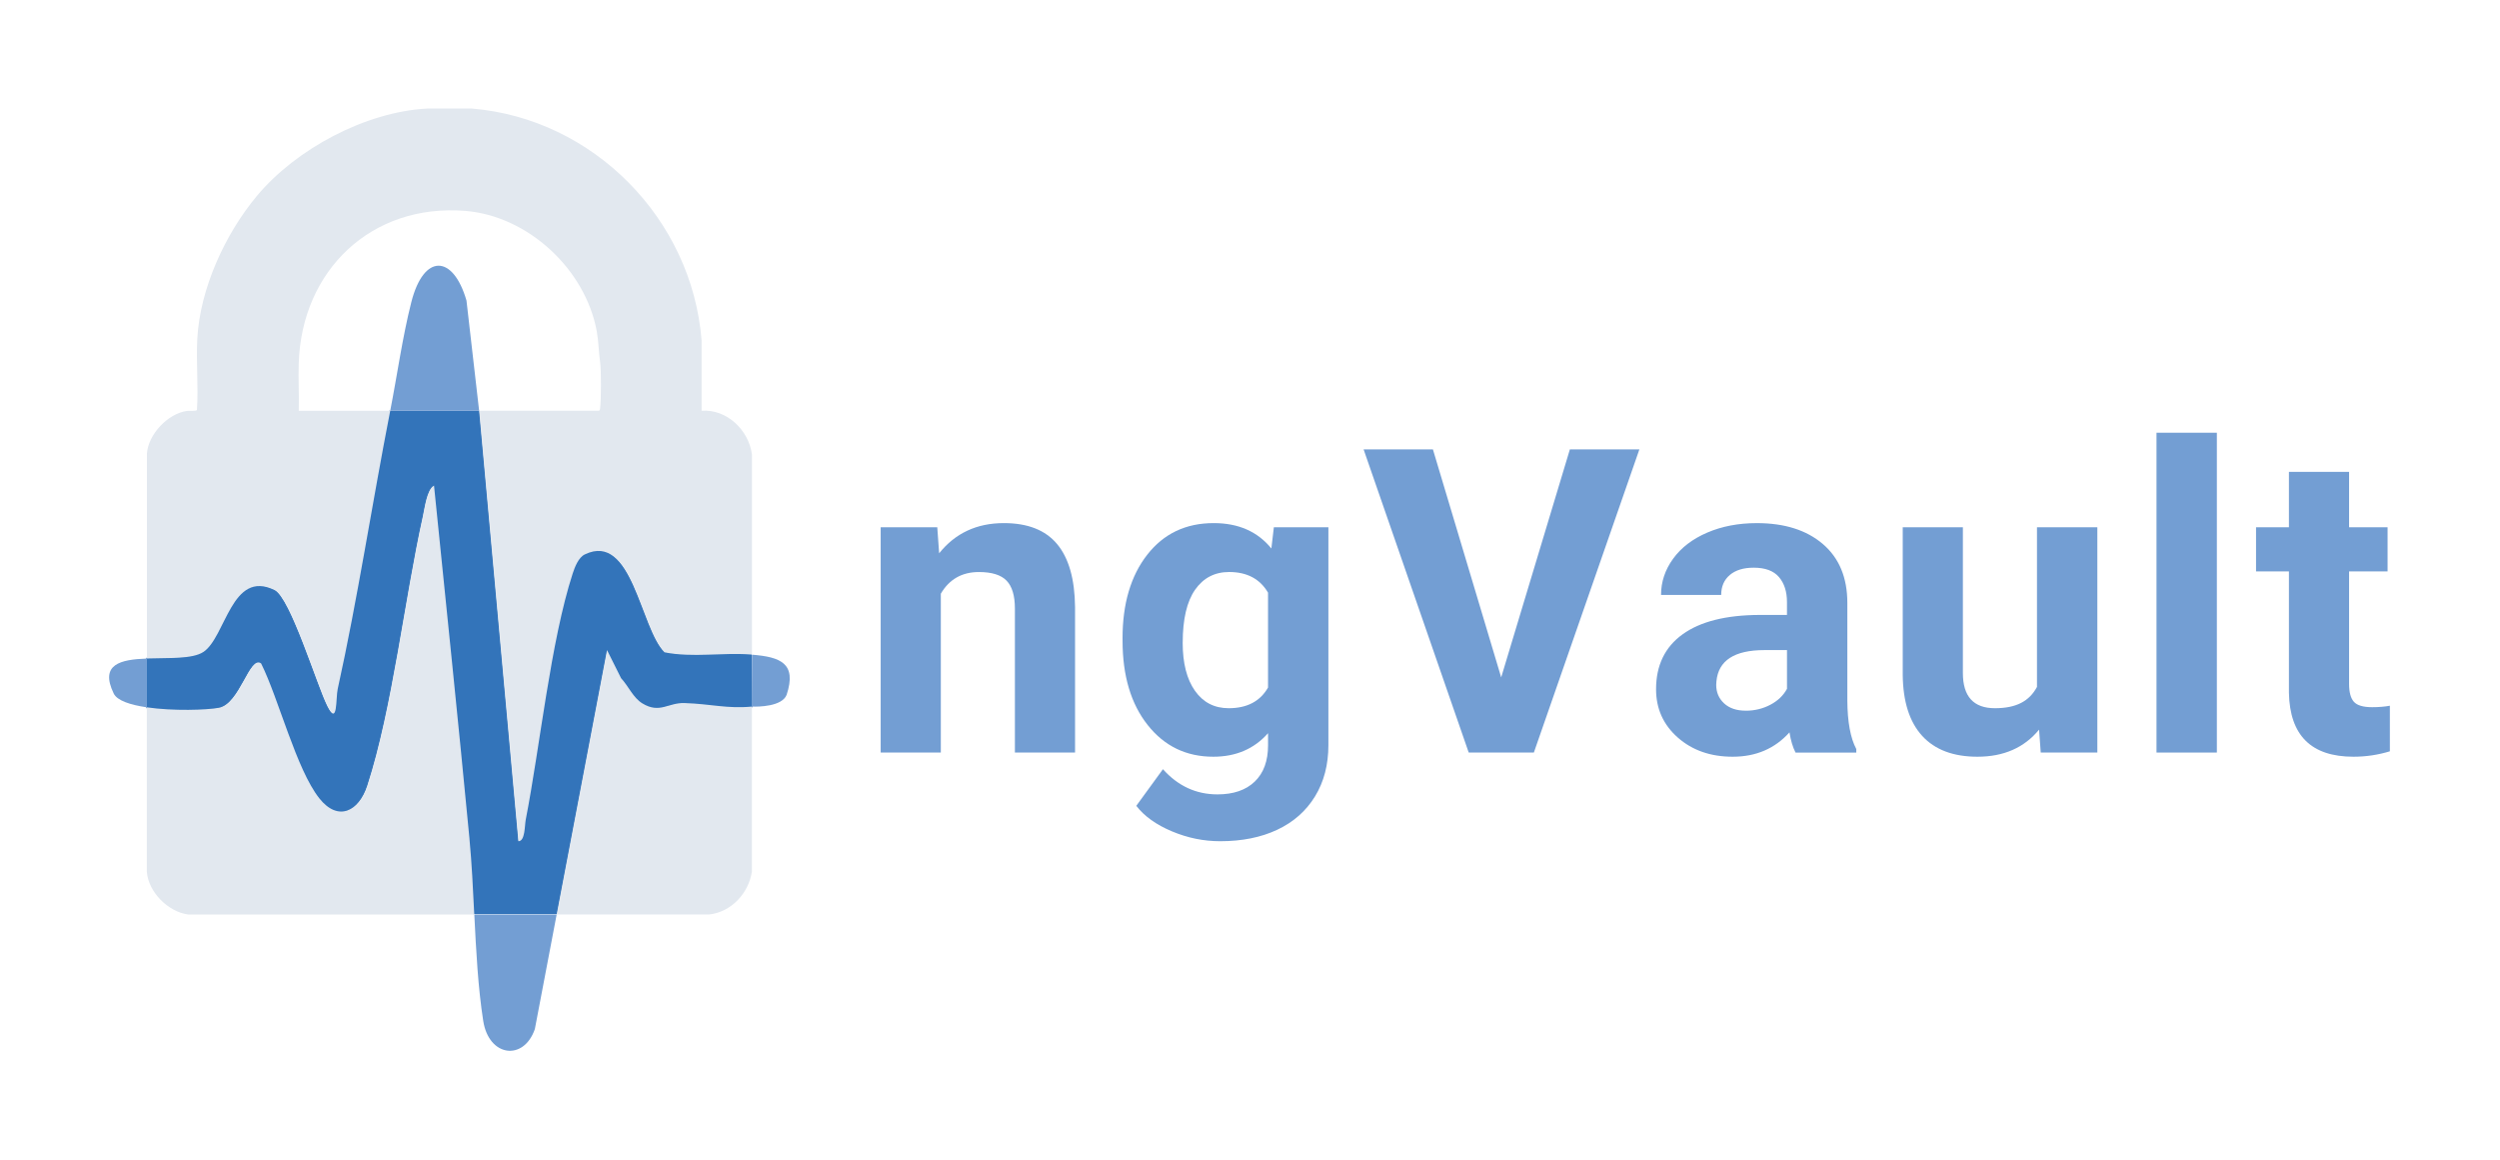
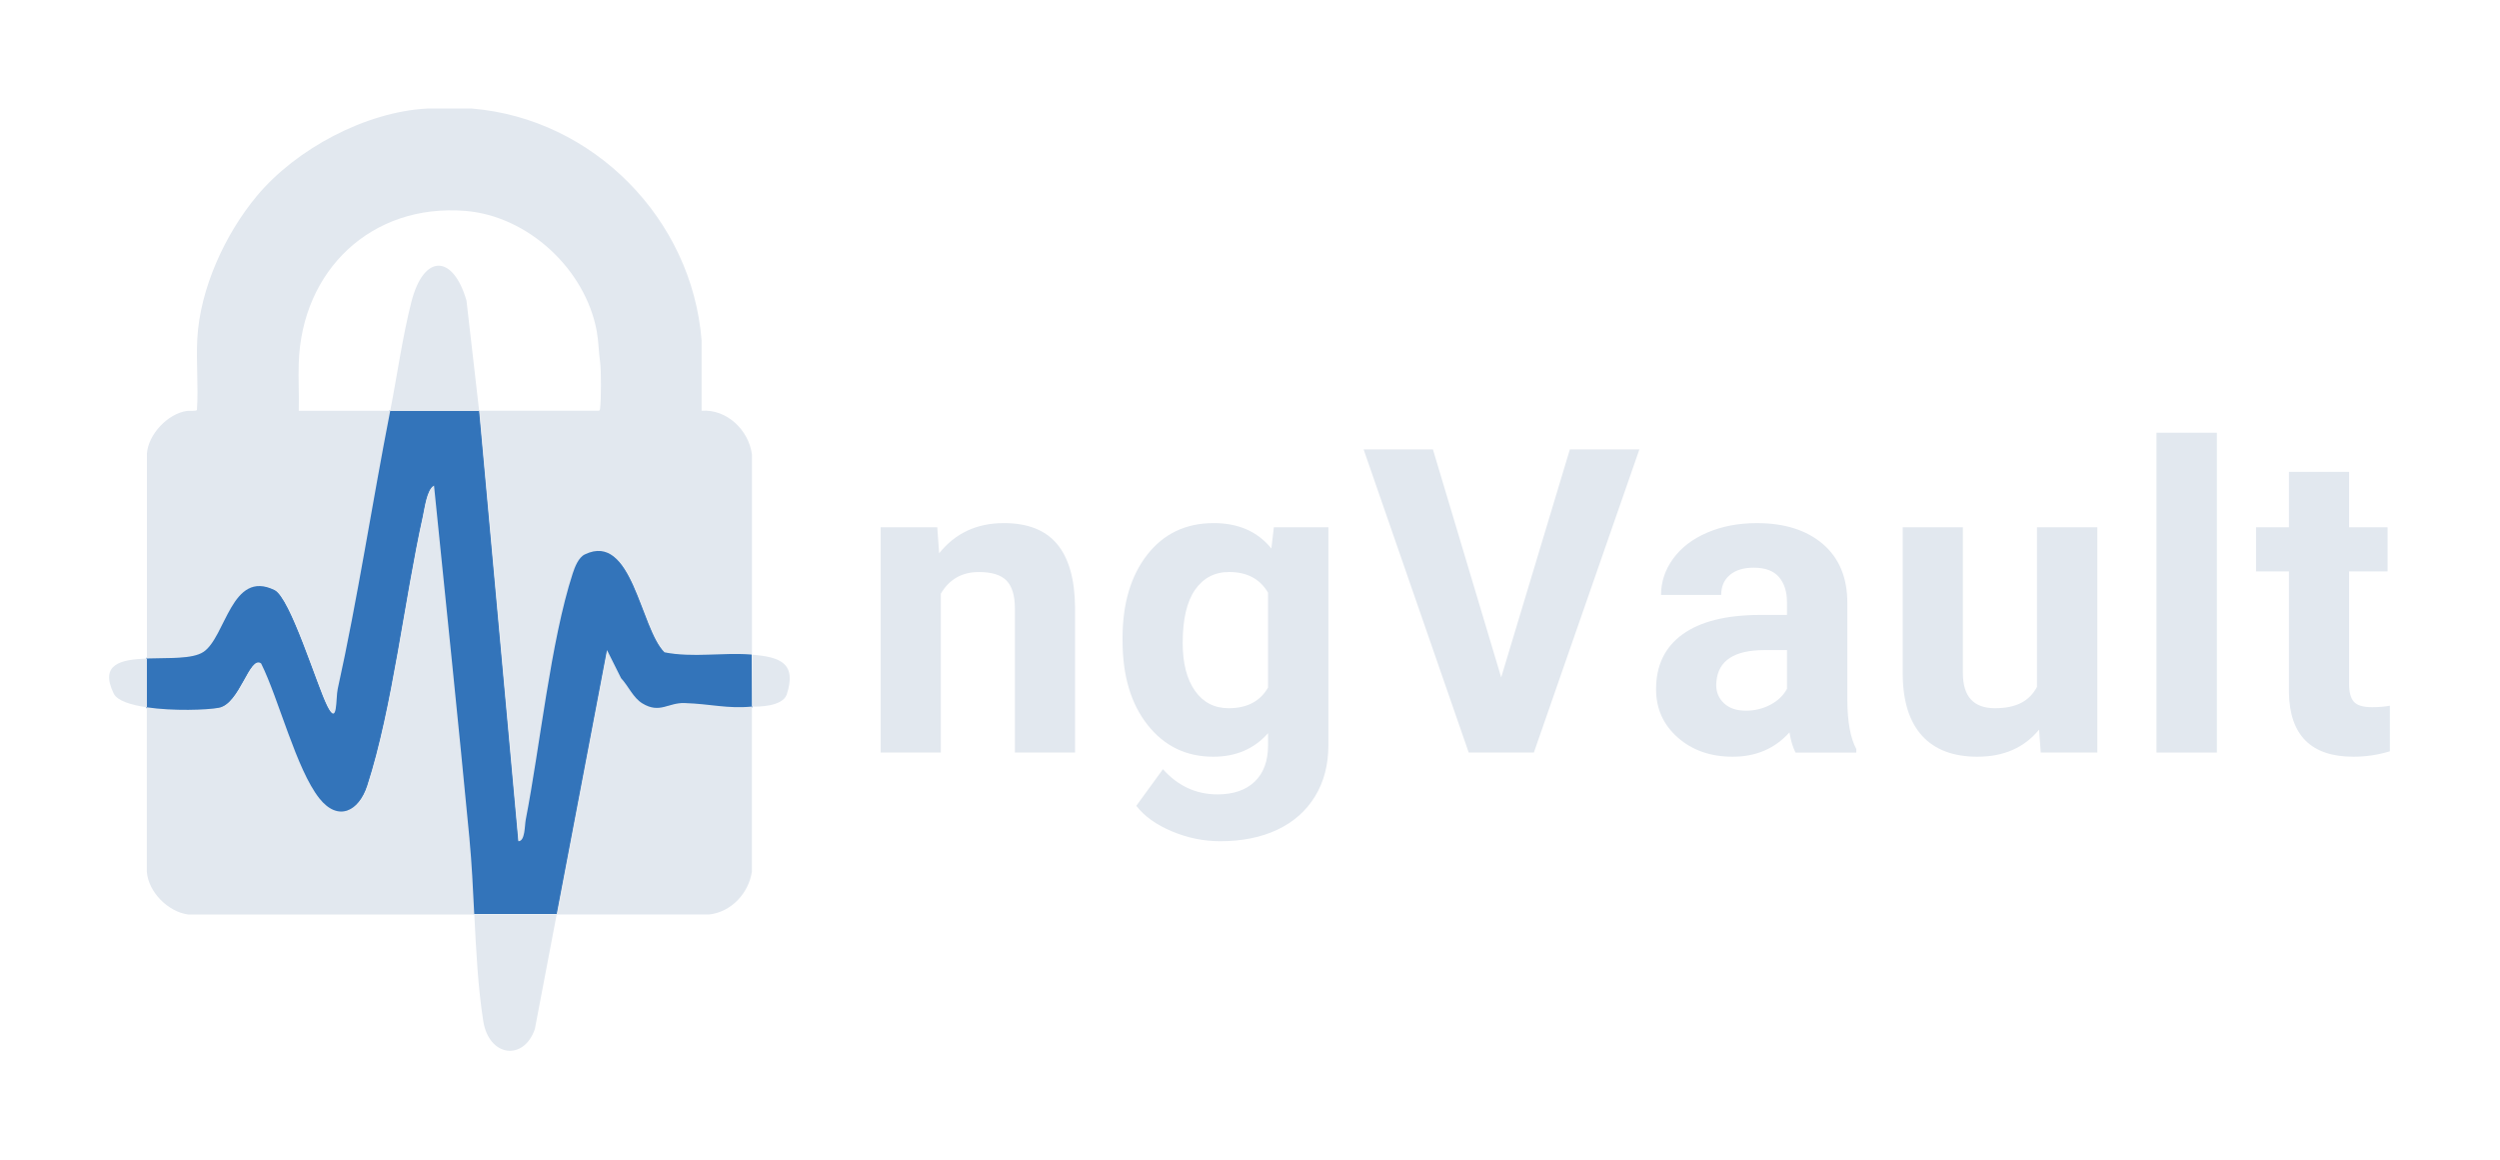
<svg xmlns="http://www.w3.org/2000/svg" id="Outputs" viewBox="0 0 1145 531">
  <defs>
    <style>
      .cls-1 {
-         fill: #739ed3;
-       }
- 
-       .cls-2 {
        fill: #3374ba;
        stroke: #3374ba;
        stroke-miterlimit: 10;
        stroke-width: .73px;
      }

-       .cls-3 {
+       .cls-2 {
        fill: #e2e8ef;
      }
    </style>
  </defs>
  <g id="ngvault-landscape-dark">
    <g>
-       <path class="cls-1" d="M429.44,241.49l.86,11.92c7.37-9.22,17.26-13.83,29.66-13.83,10.93,0,19.07,3.21,24.41,9.63,5.34,6.42,8.07,16.02,8.2,28.8v66.66h-27.56v-65.99c0-5.85-1.27-10.09-3.81-12.73-2.54-2.64-6.77-3.96-12.68-3.96-7.76,0-13.57,3.31-17.45,9.92v72.76h-27.56v-103.18h25.94Z" />
-       <path class="cls-1" d="M514.33,292.32c0-15.83,3.77-28.58,11.3-38.24,7.53-9.66,17.69-14.5,30.47-14.5,11.32,0,20.12,3.88,26.42,11.63l1.14-9.73h24.99v99.75c0,9.03-2.05,16.88-6.15,23.55-4.1,6.68-9.87,11.76-17.31,15.26-7.44,3.5-16.15,5.24-26.13,5.24-7.57,0-14.94-1.51-22.12-4.53-7.19-3.02-12.62-6.91-16.31-11.68l12.21-16.78c6.87,7.69,15.19,11.54,24.99,11.54,7.31,0,13-1.95,17.07-5.86,4.07-3.91,6.1-9.46,6.1-16.64v-5.53c-6.36,7.19-14.72,10.78-25.08,10.78-12.4,0-22.43-4.85-30.09-14.54-7.66-9.69-11.49-22.55-11.49-38.57v-1.14ZM541.89,294.37c0,9.36,1.87,16.7,5.63,22.02,3.75,5.32,8.9,7.97,15.45,7.97,8.39,0,14.4-3.15,18.02-9.46v-43.46c-3.69-6.3-9.63-9.46-17.83-9.46-6.61,0-11.81,2.71-15.59,8.12-3.78,5.41-5.67,13.5-5.67,24.26Z" />
-       <path class="cls-1" d="M687.82,310.24l31.47-104.42h31.85l-48.35,138.85h-29.85l-48.16-138.85h31.76l31.28,104.42Z" />
-       <path class="cls-1" d="M822.68,344.67c-1.27-2.48-2.19-5.56-2.77-9.25-6.68,7.44-15.35,11.16-26.03,11.16-10.11,0-18.49-2.92-25.13-8.77-6.64-5.85-9.97-13.22-9.97-22.12,0-10.93,4.05-19.33,12.16-25.18,8.11-5.85,19.82-8.8,35.14-8.87h12.68v-5.91c0-4.77-1.23-8.58-3.67-11.44-2.45-2.86-6.31-4.29-11.59-4.29-4.64,0-8.28,1.11-10.92,3.34-2.64,2.23-3.96,5.28-3.96,9.15h-27.56c0-5.97,1.84-11.51,5.53-16.59,3.69-5.09,8.9-9.07,15.64-11.97,6.74-2.89,14.3-4.34,22.7-4.34,12.71,0,22.81,3.19,30.28,9.58,7.47,6.39,11.21,15.37,11.21,26.94v44.73c.06,9.79,1.43,17.2,4.1,22.22v1.62h-27.85ZM799.89,325.5c4.07,0,7.82-.91,11.25-2.72s5.97-4.24,7.63-7.3v-17.74h-10.3c-13.8,0-21.14,4.77-22.03,14.3l-.1,1.62c0,3.43,1.21,6.26,3.62,8.49,2.42,2.23,5.72,3.34,9.92,3.34Z" />
-       <path class="cls-1" d="M934.27,334.18c-6.8,8.27-16.21,12.4-28.23,12.4-11.06,0-19.5-3.18-25.32-9.54-5.82-6.36-8.79-15.67-8.92-27.94v-67.61h27.56v66.74c0,10.76,4.89,16.13,14.69,16.13s15.77-3.25,19.26-9.74v-73.13h27.66v103.18h-25.94l-.76-10.49Z" />
-       <path class="cls-1" d="M1015.73,344.67h-27.66v-146.48h27.66v146.48Z" />
-       <path class="cls-1" d="M1076.31,216.12v25.37h17.64v20.22h-17.64v51.5c0,3.81.73,6.55,2.19,8.2,1.46,1.65,4.26,2.48,8.39,2.48,3.05,0,5.75-.22,8.11-.67v20.88c-5.4,1.65-10.97,2.48-16.69,2.48-19.33,0-29.18-9.76-29.56-29.28v-55.6h-15.07v-20.22h15.07v-25.37h27.56Z" />
+       <path class="cls-2" d="M429.44,241.49l.86,11.92c7.37-9.22,17.26-13.83,29.66-13.83,10.93,0,19.07,3.21,24.41,9.63,5.34,6.42,8.07,16.02,8.2,28.8v66.66h-27.56v-65.99c0-5.85-1.27-10.09-3.81-12.73-2.54-2.64-6.77-3.96-12.68-3.96-7.76,0-13.57,3.31-17.45,9.92v72.76h-27.56v-103.18h25.94Z" />
+       <path class="cls-2" d="M514.33,292.32c0-15.83,3.77-28.58,11.3-38.24,7.53-9.66,17.69-14.5,30.47-14.5,11.32,0,20.12,3.88,26.42,11.63l1.14-9.73h24.99v99.75c0,9.03-2.05,16.88-6.15,23.55-4.1,6.68-9.87,11.76-17.31,15.26-7.44,3.5-16.15,5.24-26.13,5.24-7.57,0-14.94-1.51-22.12-4.53-7.19-3.02-12.62-6.91-16.31-11.68l12.21-16.78c6.87,7.69,15.19,11.54,24.99,11.54,7.31,0,13-1.95,17.07-5.86,4.07-3.91,6.1-9.46,6.1-16.64v-5.53c-6.36,7.19-14.72,10.78-25.08,10.78-12.4,0-22.43-4.85-30.09-14.54-7.66-9.69-11.49-22.55-11.49-38.57v-1.14ZM541.89,294.37c0,9.36,1.87,16.7,5.63,22.02,3.75,5.32,8.9,7.97,15.45,7.97,8.39,0,14.4-3.15,18.02-9.46v-43.46c-3.69-6.3-9.63-9.46-17.83-9.46-6.61,0-11.81,2.71-15.59,8.12-3.78,5.41-5.67,13.5-5.67,24.26Z" />
+       <path class="cls-2" d="M687.82,310.24l31.47-104.42h31.85l-48.35,138.85h-29.85l-48.16-138.85h31.76l31.28,104.42Z" />
+       <path class="cls-2" d="M822.68,344.67c-1.27-2.48-2.19-5.56-2.77-9.25-6.68,7.44-15.35,11.16-26.03,11.16-10.11,0-18.49-2.92-25.13-8.77-6.64-5.85-9.97-13.22-9.97-22.12,0-10.93,4.05-19.33,12.16-25.18,8.11-5.85,19.82-8.8,35.14-8.87h12.68v-5.91c0-4.77-1.23-8.58-3.67-11.44-2.45-2.86-6.31-4.29-11.59-4.29-4.64,0-8.28,1.11-10.92,3.34-2.64,2.23-3.96,5.28-3.96,9.15h-27.56c0-5.97,1.84-11.51,5.53-16.59,3.69-5.09,8.9-9.07,15.64-11.97,6.74-2.89,14.3-4.34,22.7-4.34,12.71,0,22.81,3.19,30.28,9.58,7.47,6.39,11.21,15.37,11.21,26.94v44.73c.06,9.79,1.43,17.2,4.1,22.22v1.62h-27.85ZM799.89,325.5c4.07,0,7.82-.91,11.25-2.72,3.43-1.81,5.97-4.24,7.63-7.3v-17.74h-10.3c-13.8,0-21.14,4.77-22.03,14.3l-.1,1.62c0,3.43,1.21,6.26,3.62,8.49,2.42,2.23,5.72,3.34,9.92,3.34Z" />
+       <path class="cls-2" d="M934.27,334.18c-6.8,8.27-16.21,12.4-28.23,12.4-11.06,0-19.5-3.18-25.32-9.54-5.82-6.36-8.79-15.67-8.92-27.94v-67.61h27.56v66.74c0,10.76,4.89,16.13,14.69,16.13s15.77-3.25,19.26-9.74v-73.13h27.66v103.18h-25.94l-.76-10.49Z" />
+       <path class="cls-2" d="M1015.73,344.67h-27.66v-146.48h27.66v146.48Z" />
+       <path class="cls-2" d="M1076.31,216.12v25.37h17.64v20.22h-17.64v51.5c0,3.81.73,6.55,2.19,8.2,1.46,1.65,4.26,2.48,8.39,2.48,3.05,0,5.75-.22,8.11-.67v20.88c-5.4,1.65-10.97,2.48-16.69,2.48-19.33,0-29.18-9.76-29.56-29.28v-55.6h-15.07v-20.22h15.07v-25.37h27.56Z" />
    </g>
    <g>
-       <path class="cls-2" d="M304.31,298.82c-11.13-11.02-14.74-55.37-36.55-44.86-2.9,1.39-4.58,5.73-5.55,8.7-10.09,31.02-14.97,79.2-21.54,112.88-.52,2.67-.23,9.86-3.37,9.83l-17.94-196.85h-40.87c-8.24,42.12-14.89,85.9-24,127.09-.91,4.11.03,16.69-4.34,8.61-.15-.27-.3-.56-.46-.87-3.59-7.17-11.3-31.46-18-44.67-2.23-4.38-4.34-7.53-6.15-8.41-19.79-9.64-22.29,21.57-32.65,28.4-5.01,3.3-15.88,2.65-25.46,2.96v22.38c11.99,1.68,27.19,1.17,32.6.15,9.67-1.82,14.07-24.27,19.34-20.32,0,.01.01.03.02.05,0,0,0,0,.01,0,8.09,16.24,16.1,48.47,26.7,61.83,8.56,10.75,18.1,5.98,21.97-5.94,11.54-35.57,16.99-85.36,25.43-123.28.82-3.69,1.84-12.41,5.14-14.18,0,.03,0,.05,0,.08,0,0,0,0,0,0,5.46,53.93,11.12,107.99,16.26,161.98.1,1.08.19,2.17.29,3.25.03.33.06.66.09,1,.09,1.11.18,2.23.26,3.36.03.38.06.76.09,1.14.09,1.19.17,2.38.25,3.57.02.24.03.48.05.72.45,6.84.79,13.83,1.14,20.86h37.91l22.95-120.5h0s.01-.06.01-.06l6.44,12.87c3.37,3.6,5.54,9,9.8,11.57,8,4.83,11.74-.41,19.31-.17,12.03.39,19.67,2.72,30.89,1.61l-.33-23.77s-.09,0-.14-.01c-13.08-1.03-26.6,1.55-39.62-1.01Z" />
+       <path class="cls-1" d="M304.31,298.82c-11.13-11.02-14.74-55.37-36.55-44.86-2.9,1.39-4.58,5.73-5.55,8.7-10.09,31.02-14.97,79.2-21.54,112.88-.52,2.67-.23,9.86-3.37,9.83l-17.94-196.85h-40.87c-8.24,42.12-14.89,85.9-24,127.09-.91,4.11.03,16.69-4.34,8.61-.15-.27-.3-.56-.46-.87-3.59-7.17-11.3-31.46-18-44.67-2.23-4.38-4.34-7.53-6.15-8.41-19.79-9.64-22.29,21.57-32.65,28.4-5.01,3.3-15.88,2.65-25.46,2.96v22.38c11.99,1.68,27.19,1.17,32.6.15,9.67-1.82,14.07-24.27,19.34-20.32,0,.01.01.03.02.05,0,0,0,0,.01,0,8.09,16.24,16.1,48.47,26.7,61.83,8.56,10.75,18.1,5.98,21.97-5.94,11.54-35.57,16.99-85.36,25.43-123.28.82-3.69,1.84-12.41,5.14-14.18,0,.03,0,.05,0,.08,0,0,0,0,0,0,5.46,53.93,11.12,107.99,16.26,161.98.1,1.08.19,2.17.29,3.25.03.33.06.66.09,1,.09,1.11.18,2.23.26,3.36.03.38.06.76.09,1.14.09,1.19.17,2.38.25,3.57.02.24.03.48.05.72.45,6.84.79,13.83,1.14,20.86h37.91l22.95-120.5h0s.01-.06.01-.06l6.44,12.87c3.37,3.6,5.54,9,9.8,11.57,8,4.83,11.74-.41,19.31-.17,12.03.39,19.67,2.72,30.89,1.61l-.33-23.77s-.09,0-.14-.01c-13.08-1.03-26.6,1.55-39.62-1.01Z" />
      <g>
        <g>
-           <path class="cls-1" d="M219.53,188.15l-5.8-50.5c-6.11-21.09-19.57-21.7-25.28.77-4.06,15.99-6.37,32.93-9.66,49.73" />
-           <path class="cls-1" d="M67.3,301.61c-11.97.44-21.75,2.52-15.19,16.04,1.58,3.26,7.72,5.22,15.19,6.31" />
-           <path class="cls-1" d="M344.51,323.62c2.91.11,13.79.01,15.91-5.38,4.77-14.45-2.81-17.36-15.91-18.4" />
-           <path class="cls-1" d="M217.32,418.84c.83,16.7,1.7,33.53,4.09,48.76,2.59,16.46,18.54,18.49,23.65,3.71l9.99-52.47" />
+           <path class="cls-2" d="M219.53,188.15l-5.8-50.5c-6.11-21.09-19.57-21.7-25.28.77-4.06,15.99-6.37,32.93-9.66,49.73" />
+           <path class="cls-2" d="M67.3,301.61c-11.97.44-21.75,2.52-15.19,16.04,1.58,3.26,7.72,5.22,15.19,6.31" />
+           <path class="cls-2" d="M344.51,323.62c2.91.11,13.79.01,15.91-5.38,4.77-14.45-2.81-17.36-15.91-18.4" />
+           <path class="cls-2" d="M217.32,418.84c.83,16.7,1.7,33.53,4.09,48.76,2.59,16.46,18.54,18.49,23.65,3.71l9.99-52.47" />
        </g>
        <g>
-           <path class="cls-3" d="M215.12,384.3c-5.14-53.96-10.8-107.99-16.26-161.9-3.3,1.77-4.31,10.48-5.14,14.17-8.43,37.89-13.88,87.64-25.41,123.19-3.86,11.92-13.4,16.69-21.96,5.93-10.61-13.34-18.61-45.59-26.71-61.83-5.26-3.94-9.66,18.49-19.32,20.31-5.48,1.03-20.99,1.55-33.04-.21v75.26c.68,9.32,9.71,18.4,18.94,19.63h131.08c-.58-11.78-1.14-23.5-2.19-34.53Z" />
-           <path class="cls-3" d="M313.64,322c-7.56-.24-11.29,5-19.29.17-4.26-2.57-6.43-7.97-9.79-11.57l-6.43-12.86-23.07,121.1h69.82c10.13-1.07,18.15-9.74,19.63-19.65v-75.58c-11.21,1.1-18.84-1.23-30.87-1.61Z" />
-           <path class="cls-3" d="M93.15,298.63c10.36-6.83,12.85-38.02,32.64-28.39,7.27,3.54,19.38,43.55,24.17,53.1,4.86,9.71,3.83-3.55,4.77-7.78,9.13-41.29,15.79-85.2,24.06-127.42h-41.9c.19-7.26-.25-14.57-.01-21.82,1.35-42.48,33.25-73.14,76.25-69.73,28.84,2.29,55.08,26.8,60.28,55.06.86,4.7.9,9.63,1.56,14.3.53,3.81.46,17.02,0,20.94-.06.52-.04.93-.56,1.24h-54.87l17.97,197.15c3.13.03,2.85-7.16,3.37-9.83,6.56-33.66,11.44-81.82,21.53-112.83.97-2.97,2.65-7.3,5.54-8.7,21.8-10.5,25.41,33.83,36.53,44.84,13.01,2.56,26.52-.01,39.6,1.01.15.01.3.02.45.04v-91.7c-1.51-11.15-11.5-20.82-23.08-19.98v-32.27c-4.37-55.58-49.63-101.57-105.25-106.14h-20.55c-28.17,1.53-59.93,18.47-77.87,39.92-14.65,17.52-26.16,42.6-27.38,65.51-.57,10.73.55,21.87-.16,32.64-.42.61-3.54.27-4.62.42-8.76,1.26-17.67,10.71-18.3,19.54v93.83c9.67-.35,20.77.37,25.85-2.98Z" />
+           <path class="cls-2" d="M215.12,384.3c-5.14-53.96-10.8-107.99-16.26-161.9-3.3,1.77-4.31,10.48-5.14,14.17-8.43,37.89-13.88,87.64-25.41,123.19-3.86,11.92-13.4,16.69-21.96,5.93-10.61-13.34-18.61-45.59-26.71-61.83-5.26-3.94-9.66,18.49-19.32,20.31-5.48,1.03-20.99,1.55-33.04-.21v75.26c.68,9.32,9.71,18.4,18.94,19.63h131.08c-.58-11.78-1.14-23.5-2.19-34.53Z" />
+           <path class="cls-2" d="M313.64,322c-7.56-.24-11.29,5-19.29.17-4.26-2.57-6.43-7.97-9.79-11.57l-6.43-12.86-23.07,121.1h69.82c10.13-1.07,18.15-9.74,19.63-19.65v-75.58c-11.21,1.1-18.84-1.23-30.87-1.61Z" />
+           <path class="cls-2" d="M93.15,298.63c10.36-6.83,12.85-38.02,32.64-28.39,7.27,3.54,19.38,43.55,24.17,53.1,4.86,9.71,3.83-3.55,4.77-7.78,9.13-41.29,15.79-85.2,24.06-127.42h-41.9c.19-7.26-.25-14.57-.01-21.82,1.35-42.48,33.25-73.14,76.25-69.73,28.84,2.29,55.08,26.8,60.28,55.06.86,4.7.9,9.63,1.56,14.3.53,3.81.46,17.02,0,20.94-.06.52-.04.93-.56,1.24h-54.87l17.97,197.15c3.13.03,2.85-7.16,3.37-9.83,6.56-33.66,11.44-81.82,21.53-112.83.97-2.97,2.65-7.3,5.54-8.7,21.8-10.5,25.41,33.83,36.53,44.84,13.01,2.56,26.52-.01,39.6,1.01.15.01.3.02.45.04v-91.7c-1.51-11.15-11.5-20.82-23.08-19.98v-32.27c-4.37-55.58-49.63-101.57-105.25-106.14h-20.55c-28.17,1.53-59.93,18.47-77.87,39.92-14.65,17.52-26.16,42.6-27.38,65.51-.57,10.73.55,21.87-.16,32.64-.42.61-3.54.27-4.62.42-8.76,1.26-17.67,10.71-18.3,19.54v93.83c9.67-.35,20.77.37,25.85-2.98Z" />
        </g>
      </g>
    </g>
  </g>
</svg>
